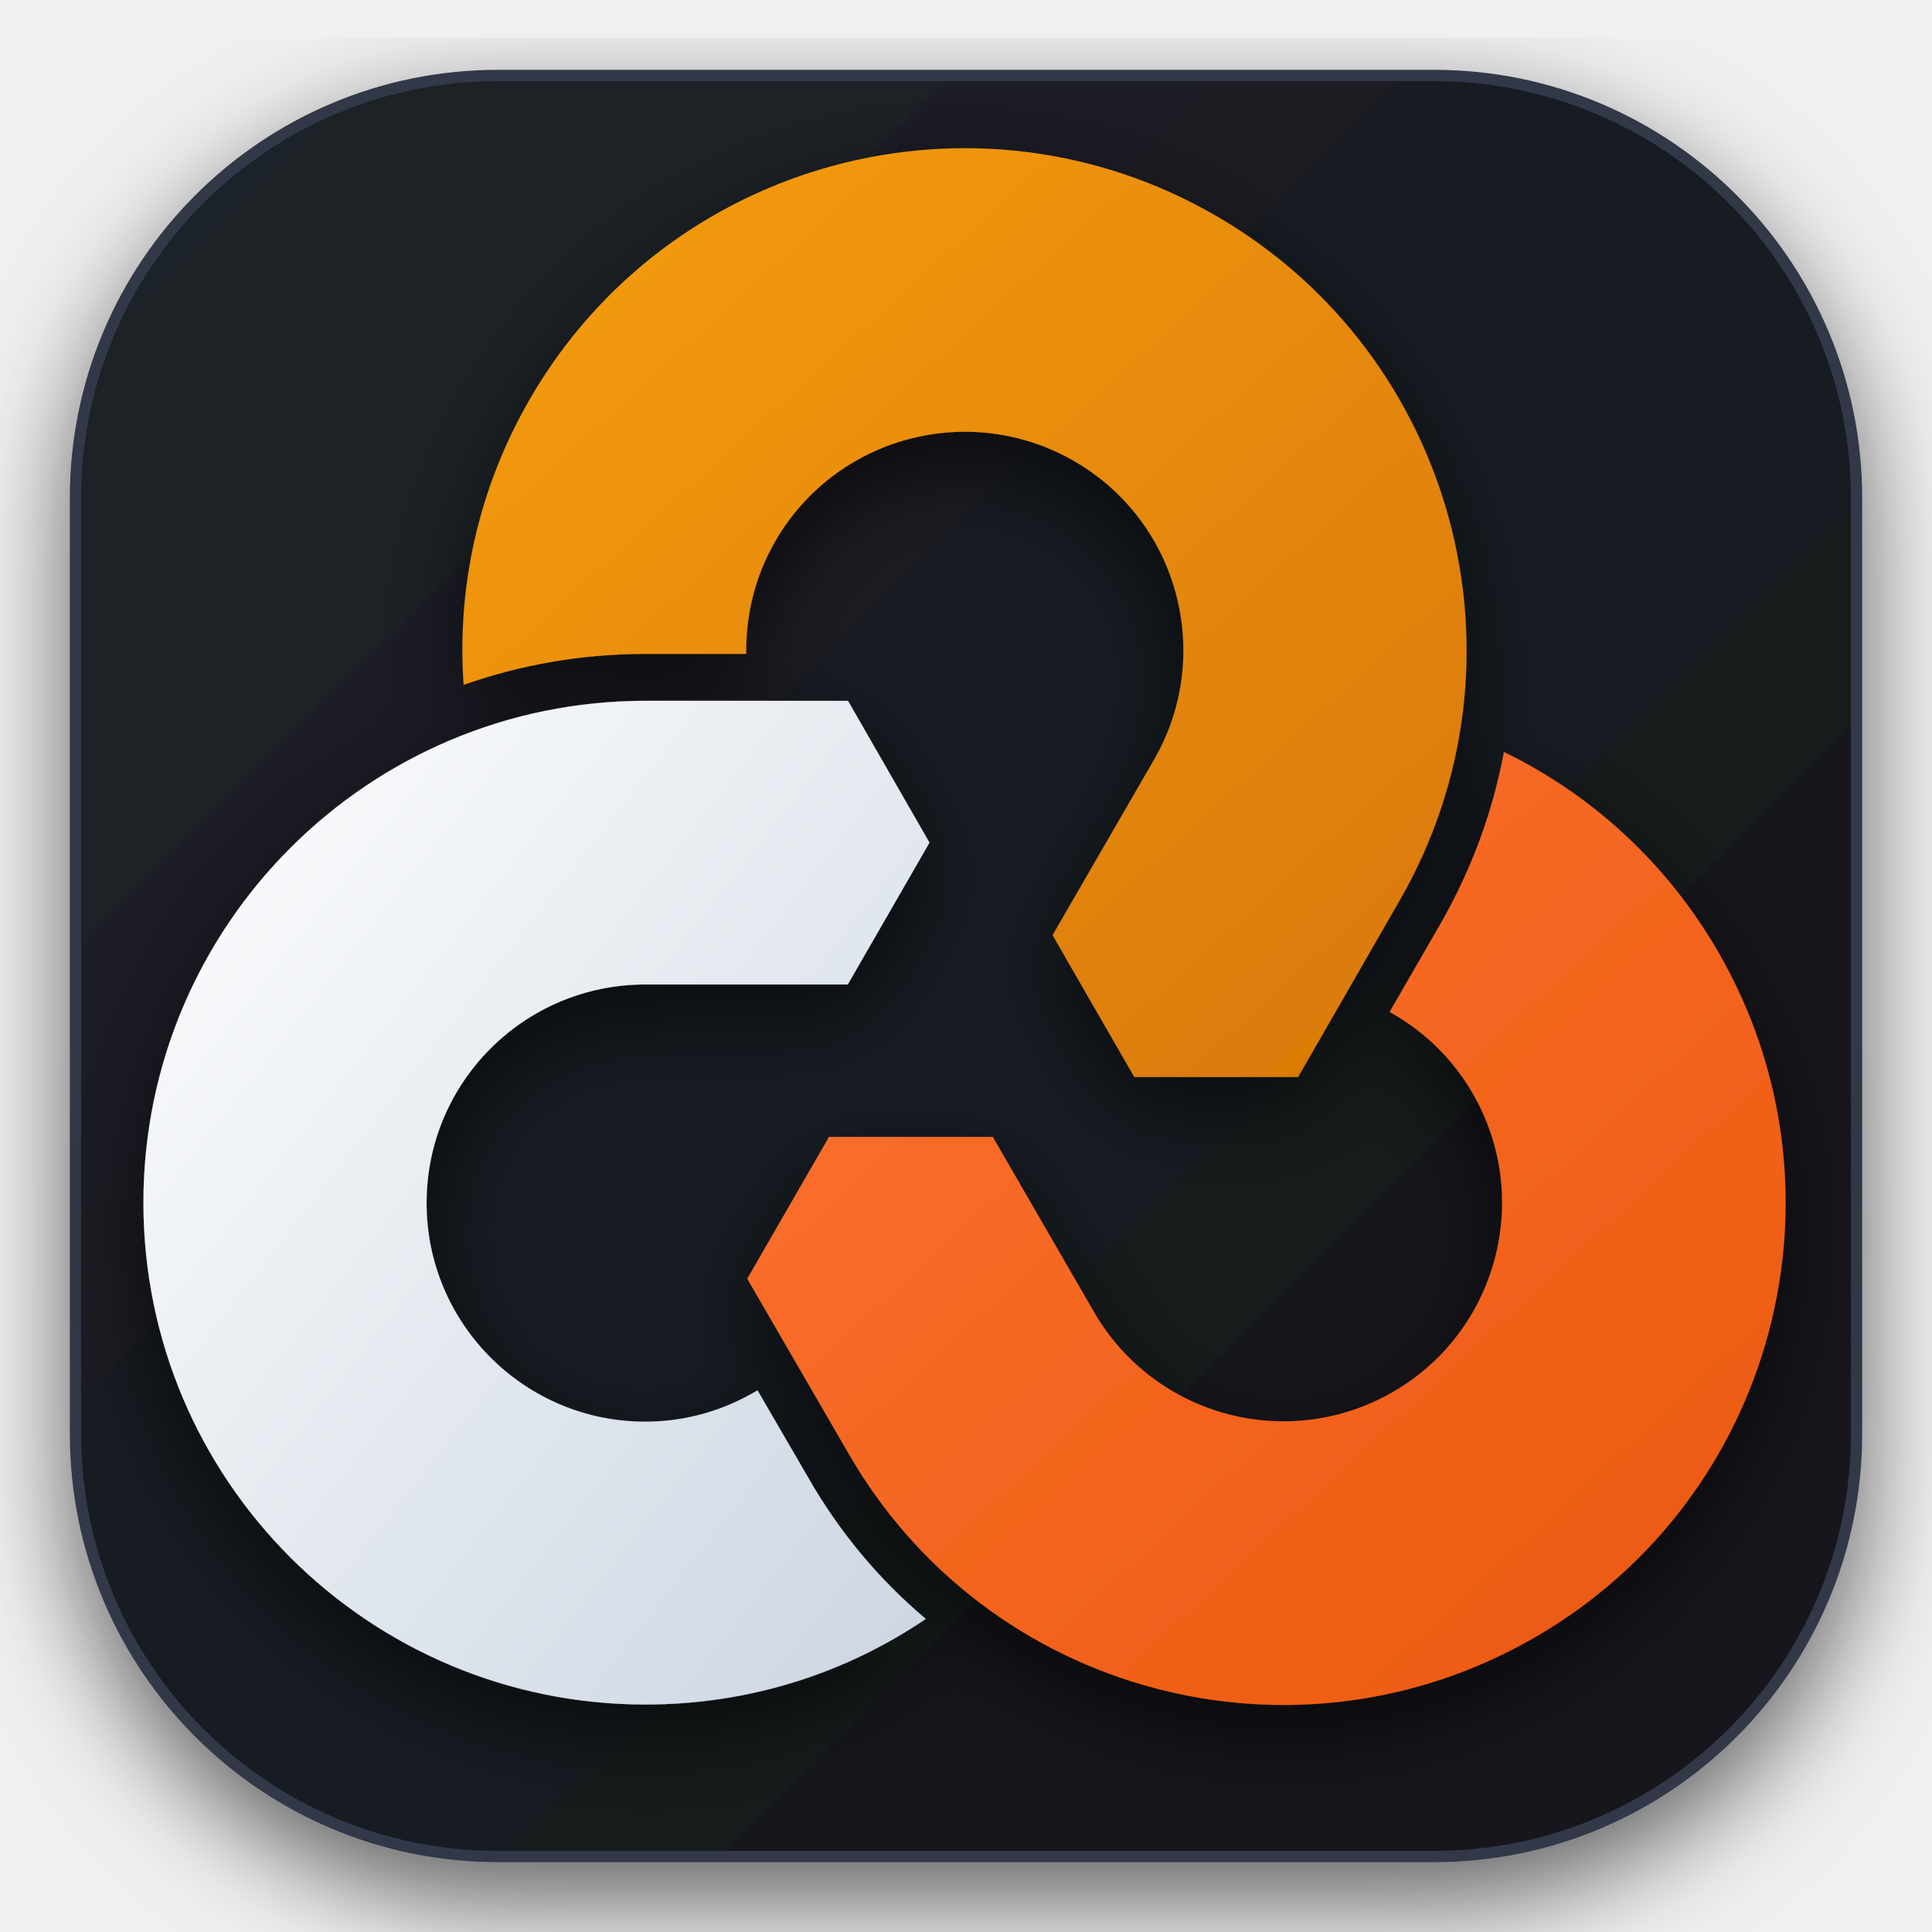
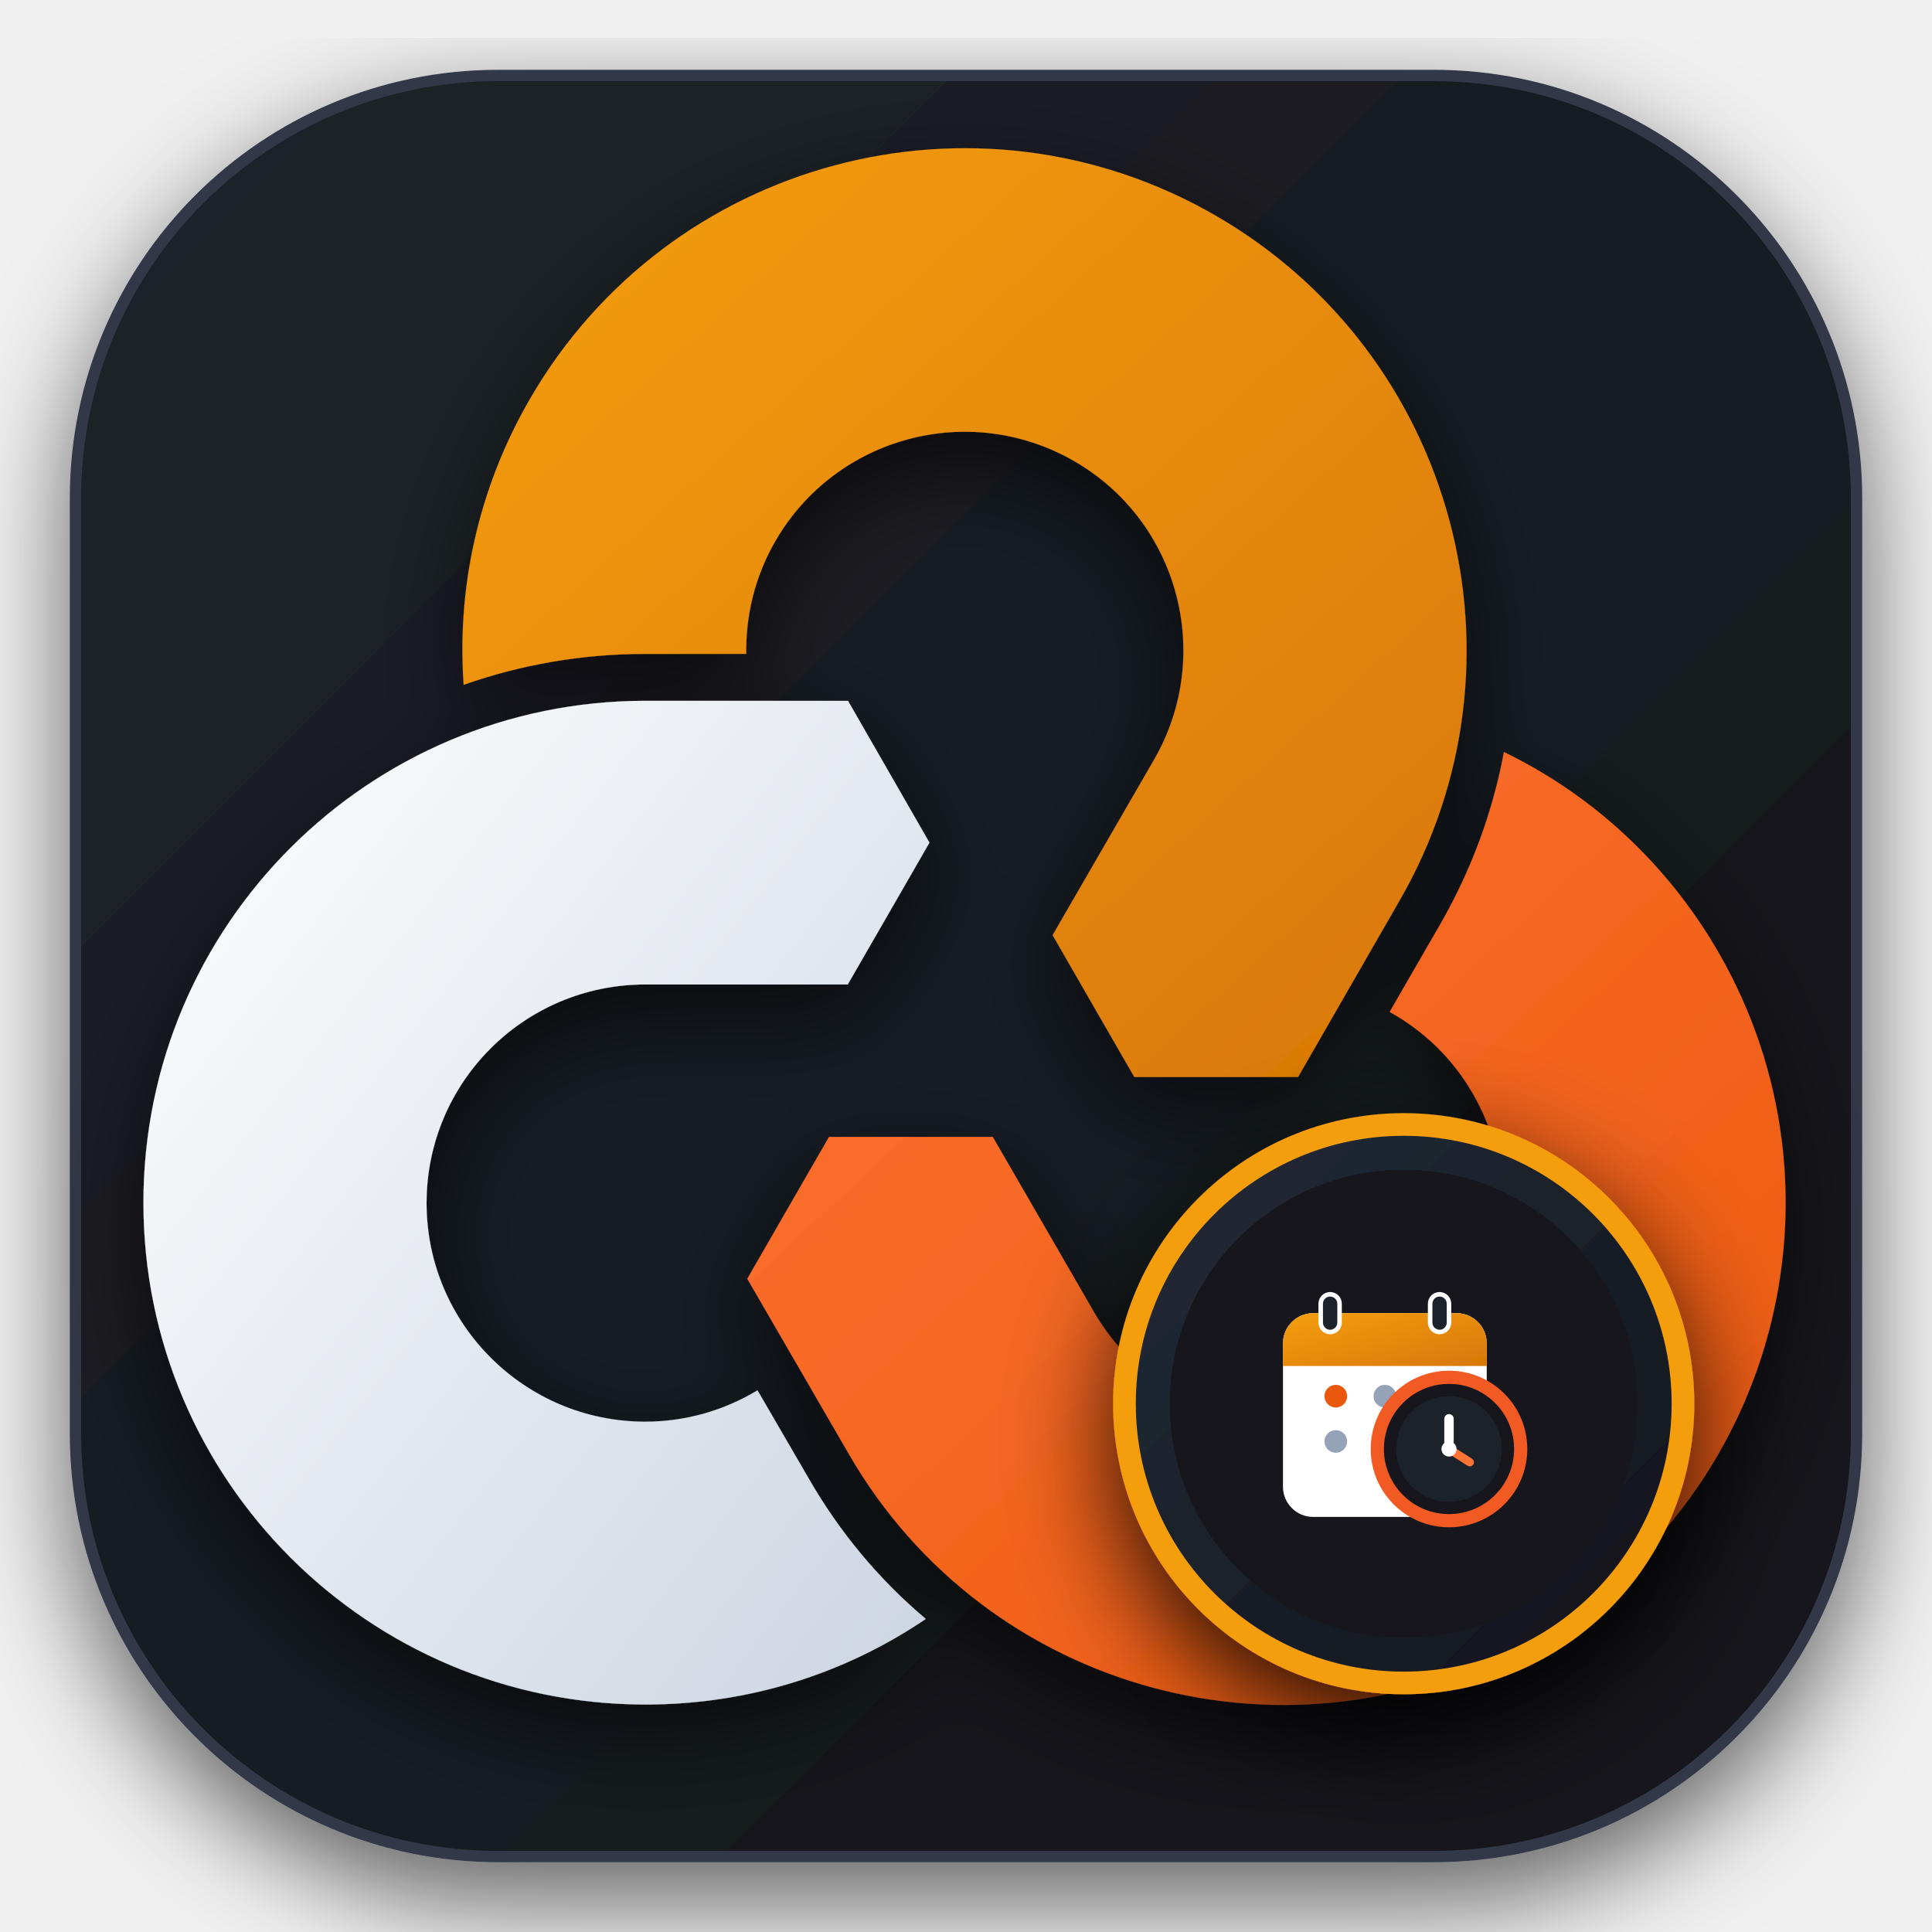
<svg xmlns="http://www.w3.org/2000/svg" viewBox="0 0 512 512" width="100%" height="100%">
  <defs>
-     <linearGradient id="rd-bg" x1="0%" y1="0%" x2="100%" y2="100%">
+     <linearGradient id="rc2-bg" x1="0%" y1="0%" x2="100%" y2="100%">
      <stop offset="0%" stop-color="#1e232a" />
      <stop offset="100%" stop-color="#121519" />
    </linearGradient>
-     <linearGradient id="rd-orange" x1="0%" y1="0%" x2="100%" y2="100%">
+     <linearGradient id="rc2-orange" x1="0%" y1="0%" x2="100%" y2="100%">
      <stop offset="0%" stop-color="#ff7334" />
      <stop offset="100%" stop-color="#ea580c" />
    </linearGradient>
-     <linearGradient id="rd-amber" x1="0%" y1="0%" x2="100%" y2="100%">
+     <linearGradient id="rc2-amber" x1="0%" y1="0%" x2="100%" y2="100%">
      <stop offset="0%" stop-color="#f59e0b" />
      <stop offset="100%" stop-color="#d97706" />
    </linearGradient>
-     <linearGradient id="rd-white" x1="0%" y1="0%" x2="100%" y2="100%">
+     <linearGradient id="rc2-white" x1="0%" y1="0%" x2="100%" y2="100%">
      <stop offset="0%" stop-color="#ffffff" />
      <stop offset="100%" stop-color="#cbd5e1" />
    </linearGradient>
-     <filter id="rd-drop" x="-15%" y="-15%" width="130%" height="130%">
+     <linearGradient id="rc2-badgeBg" x1="0%" y1="0%" x2="100%" y2="100%">
+       <stop offset="0%" stop-color="#242c38" />
+       <stop offset="100%" stop-color="#10141a" />
+     </linearGradient>
+     <filter id="rc2-drop" x="-15%" y="-15%" width="130%" height="130%">
      <feDropShadow dx="0" dy="10" stdDeviation="14" flood-color="#000000" flood-opacity="0.6" />
    </filter>
+     <filter id="rc2-badgeShadow" x="-30%" y="-30%" width="160%" height="160%">
+       <feDropShadow dx="0" dy="10" stdDeviation="14" flood-color="#000000" flood-opacity="0.85" />
+     </filter>
  </defs>
-   <rect x="20" y="20" width="472" height="472" rx="112" fill="url(#rd-bg)" stroke="#313947" stroke-width="3" filter="url(#rd-drop)" />
-   <g transform="translate(38, 28) scale(0.85)" filter="url(#rd-drop)">
-     <path d="M474-312.2c-18.4-22.4-45.1-39.3-75.8-49.8-3.9 14.8-11.4 29.3-22.6 43l-17.8 21.7c11.8 4.6 22.1 11.4 29.4 20.3 21.3 26 8.7 59.3-28.3 74.3s-84.2 6.1-105.6-19.9l-35.8-43.6h-57.9l-28.9 35.3 35.9 43.6c49 59.8 157.5 80.2 242.4 45.7 84.9-34.4 114-110.8 65-170.6" fill="url(#rd-orange)" transform="matrix(.8819 0 0 1.25276 73.007 655.001)" />
-     <path d="M317.6-468.4c-84.9-34.5-193.4-14-242.4 45.7-18.4 22.4-25.8 47.1-23.4 71.1 20.1-5 41.7-7.7 64.3-7.7h35.6c-.2-9.5 3-19.2 10.3-28.1 21.4-26 68.6-34.9 105.6-19.9s49.6 48.3 28.3 74.3L260-289.3l28.9 35.3h57.9l35.7-43.7c49.1-59.7 20-136.2-64.9-170.7" fill="url(#rd-amber)" transform="matrix(.8819 0 0 1.25276 54.168 621.044)" />
-     <path d="M190.9-153.9 173-175.6c-11.6 4.9-25.1 7.8-39.7 7.8-42.7 0-77.3-24.4-77.3-54.4 0-30.1 34.6-54.4 77.3-54.4h71.6l28.9-35.3-28.8-35.3h-71.6c-98 0-177.5 55.9-177.5 124.9S35.4-97.4 133.4-97.4c36.7 0 70.8-7.8 99.1-21.3-16.2-9.6-30.4-21.4-41.6-35.2" fill="url(#rd-white)" transform="matrix(.8819 0 0 1.25276 38.903 620.511)" />
+   <rect x="20" y="20" width="472" height="472" rx="112" fill="url(#rc2-bg)" stroke="#313947" stroke-width="3" filter="url(#rc2-drop)" />
+   <g transform="translate(38, 28) scale(0.85)" filter="url(#rc2-drop)">
+     <path d="M474-312.2c-18.4-22.4-45.1-39.3-75.8-49.8-3.9 14.8-11.4 29.3-22.6 43l-17.8 21.7c11.8 4.6 22.1 11.4 29.4 20.3 21.3 26 8.7 59.3-28.3 74.3s-84.2 6.1-105.6-19.9l-35.8-43.6h-57.9l-28.9 35.3 35.9 43.6c49 59.8 157.5 80.2 242.4 45.7 84.9-34.4 114-110.8 65-170.6" fill="url(#rc2-orange)" transform="matrix(.8819 0 0 1.25276 73.007 655.001)" />
+     <path d="M317.6-468.4c-84.9-34.5-193.4-14-242.4 45.7-18.4 22.4-25.8 47.1-23.4 71.1 20.1-5 41.7-7.7 64.3-7.7h35.6c-.2-9.5 3-19.2 10.3-28.1 21.4-26 68.6-34.9 105.6-19.9s49.6 48.3 28.3 74.3L260-289.3l28.9 35.3h57.9l35.7-43.7c49.1-59.7 20-136.2-64.9-170.7" fill="url(#rc2-amber)" transform="matrix(.8819 0 0 1.25276 54.168 621.044)" />
+     <path d="M190.9-153.9 173-175.6c-11.6 4.9-25.1 7.8-39.7 7.8-42.7 0-77.3-24.4-77.3-54.4 0-30.1 34.6-54.4 77.3-54.4h71.6l28.9-35.3-28.8-35.3h-71.6c-98 0-177.5 55.9-177.5 124.9S35.4-97.4 133.4-97.4c36.7 0 70.8-7.8 99.1-21.3-16.2-9.6-30.4-21.4-41.6-35.2" fill="url(#rc2-white)" transform="matrix(.8819 0 0 1.25276 38.903 620.511)" />
+   </g>
+   <g transform="translate(372, 372)" filter="url(#rc2-badgeShadow)">
+     <circle cx="0" cy="0" r="74" fill="url(#rc2-badgeBg)" stroke="#f59e0b" stroke-width="6" />
+     <circle cx="0" cy="0" r="62" fill="#12161d" />
+     <g transform="translate(-32, -32)">
+       <rect x="0" y="8" width="54" height="54" rx="8" fill="#ffffff" />
+       <path d="M0 16 C0 11.58 3.58 8 8 8 L46 8 C50.42 8 54 11.58 54 16 L54 22 L0 22 Z" fill="url(#rc2-amber)" />
+       <rect x="10" y="3" width="5" height="10" rx="2.5" fill="#1e232a" stroke="#ffffff" stroke-width="1.2" />
+       <rect x="39" y="3" width="5" height="10" rx="2.5" fill="#1e232a" stroke="#ffffff" stroke-width="1.2" />
+       <circle cx="14" cy="30" r="3" fill="#ea580c" />
+       <circle cx="27" cy="30" r="3" fill="#94a3b8" />
+       <circle cx="40" cy="30" r="3" fill="#94a3b8" />
+       <circle cx="14" cy="42" r="3" fill="#94a3b8" />
+       <circle cx="27" cy="42" r="3" fill="#94a3b8" />
+       <g transform="translate(44, 44)">
+         <circle cx="0" cy="0" r="19" fill="#12161d" stroke="#f15a24" stroke-width="3.5" />
+         <circle cx="0" cy="0" r="14" fill="#1e232a" />
+         <line x1="0" y1="0" x2="0" y2="-8" stroke="#ffffff" stroke-width="2.5" stroke-linecap="round" />
+         <line x1="0" y1="0" x2="5.5" y2="3.5" stroke="#ff7334" stroke-width="2.2" stroke-linecap="round" />
+         <circle cx="0" cy="0" r="2" fill="#ffffff" />
+       </g>
+     </g>
  </g>
</svg>
